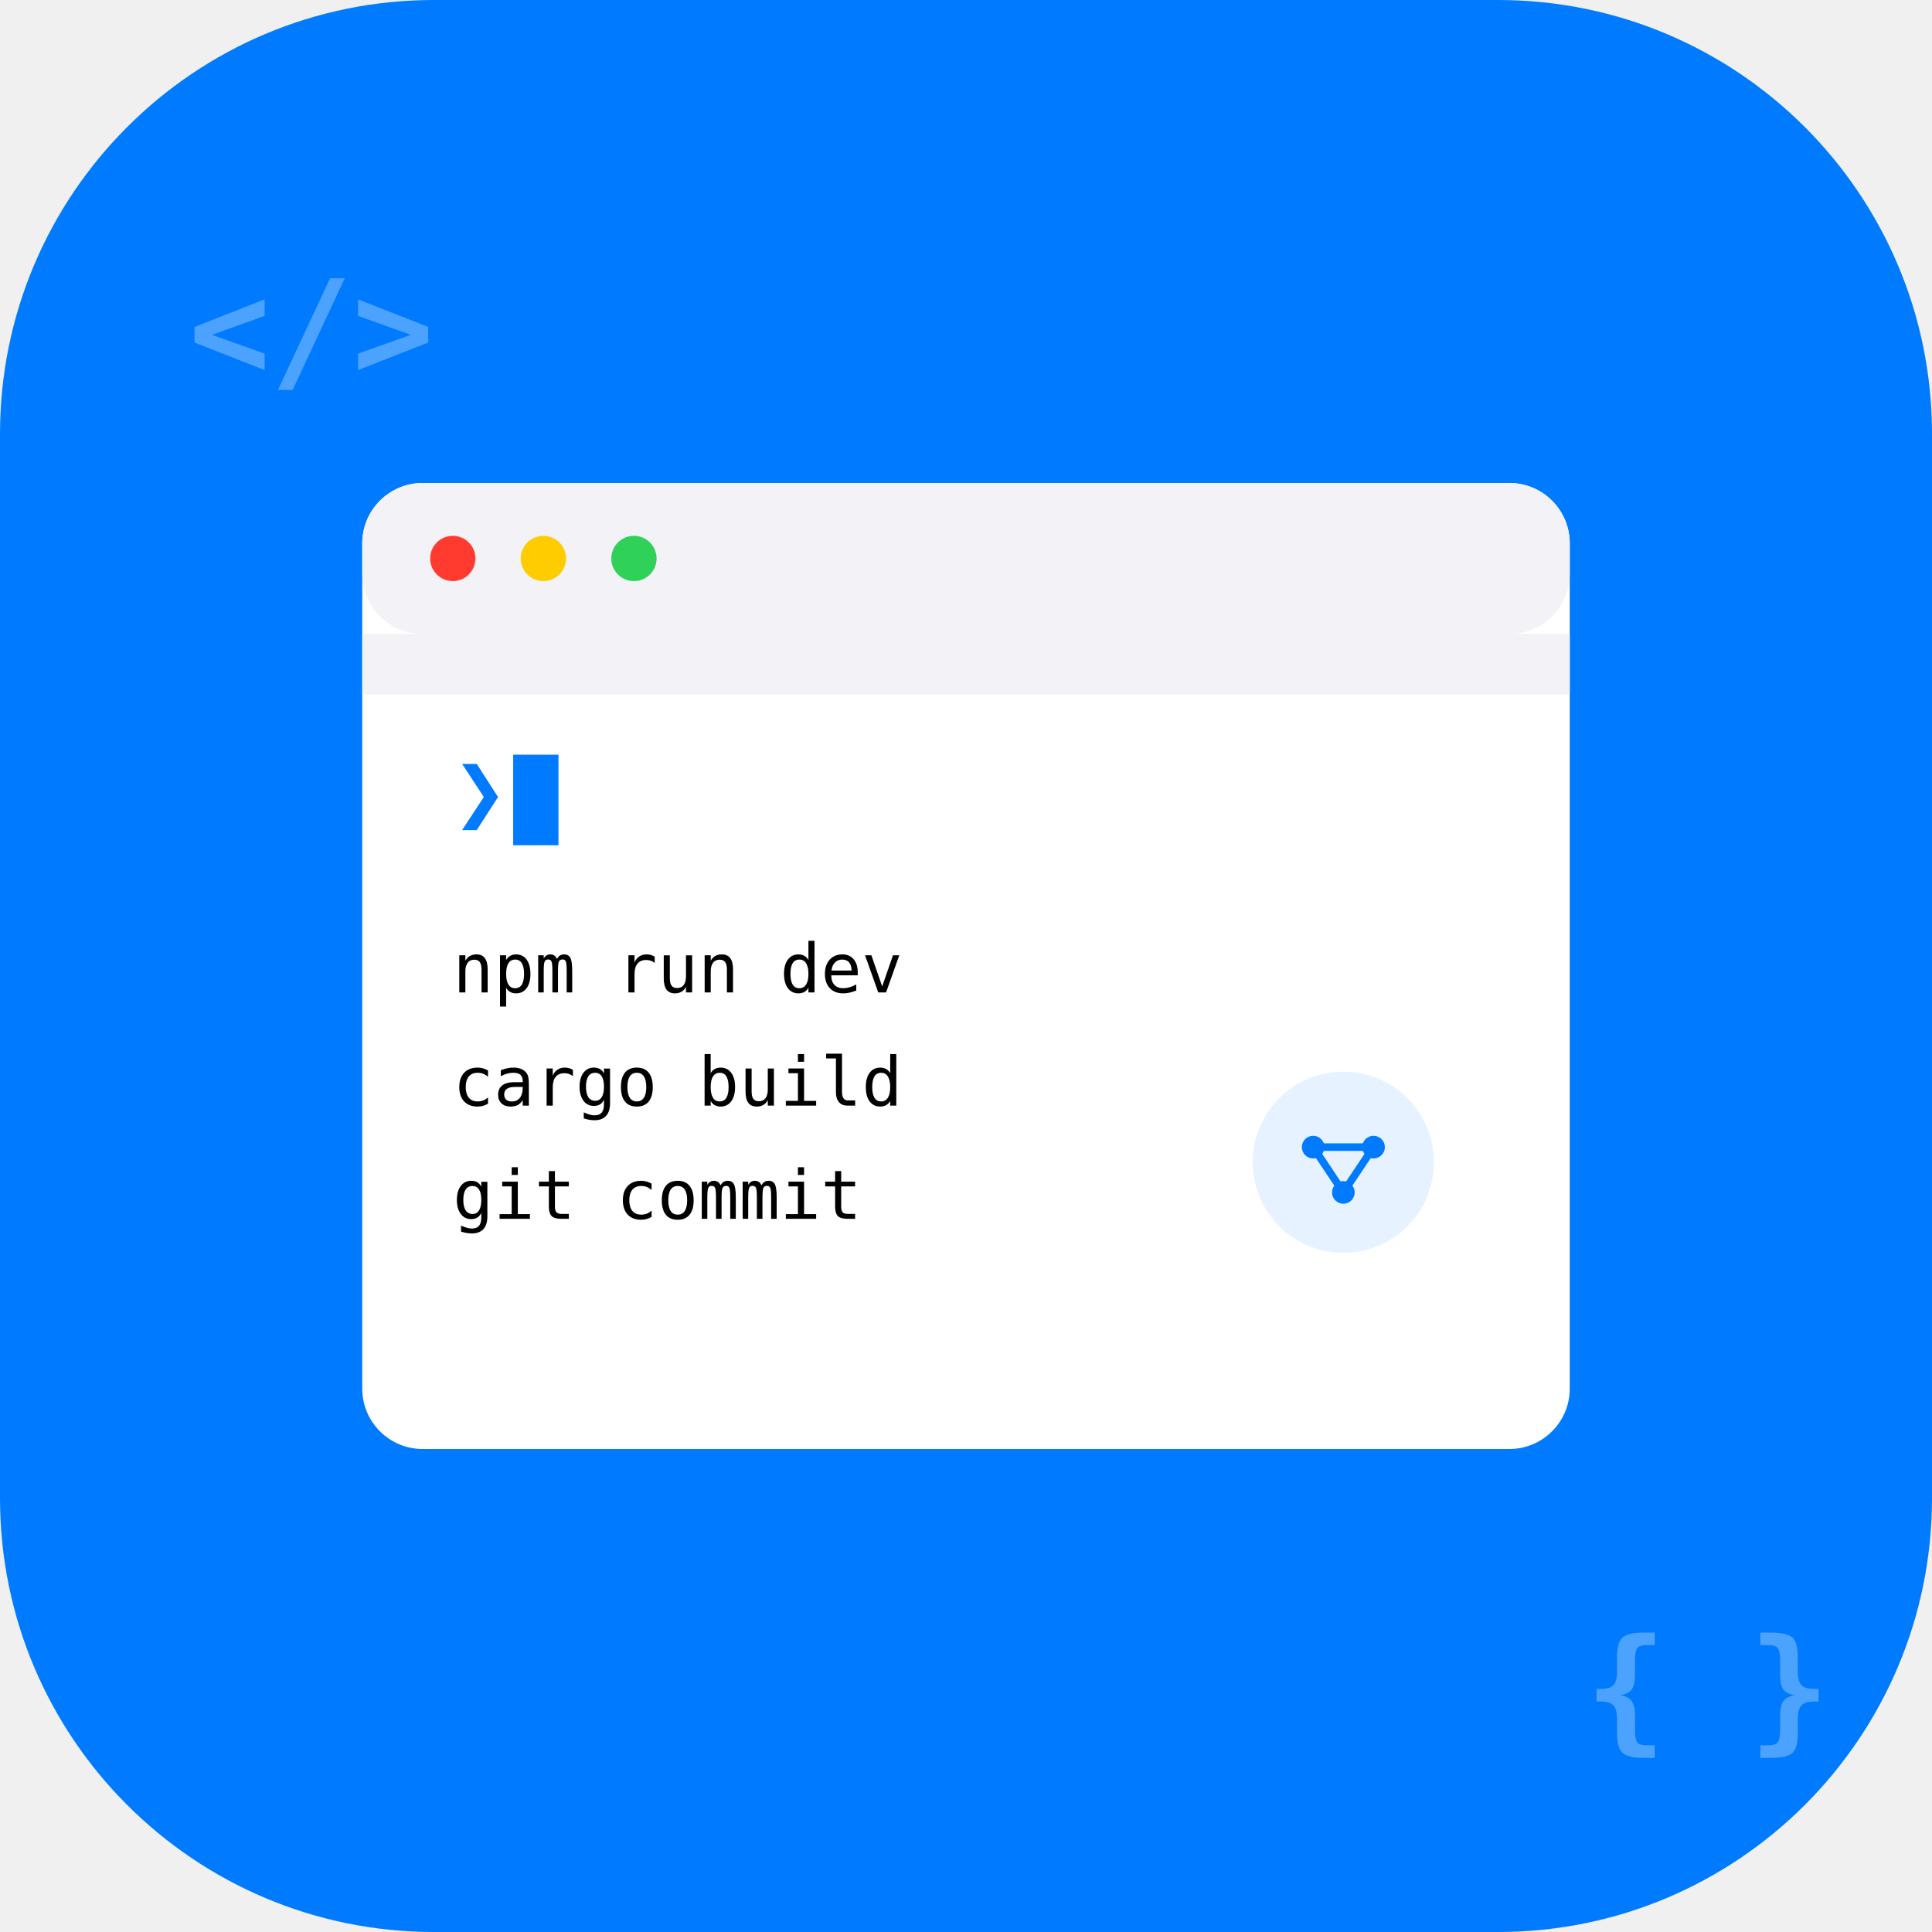
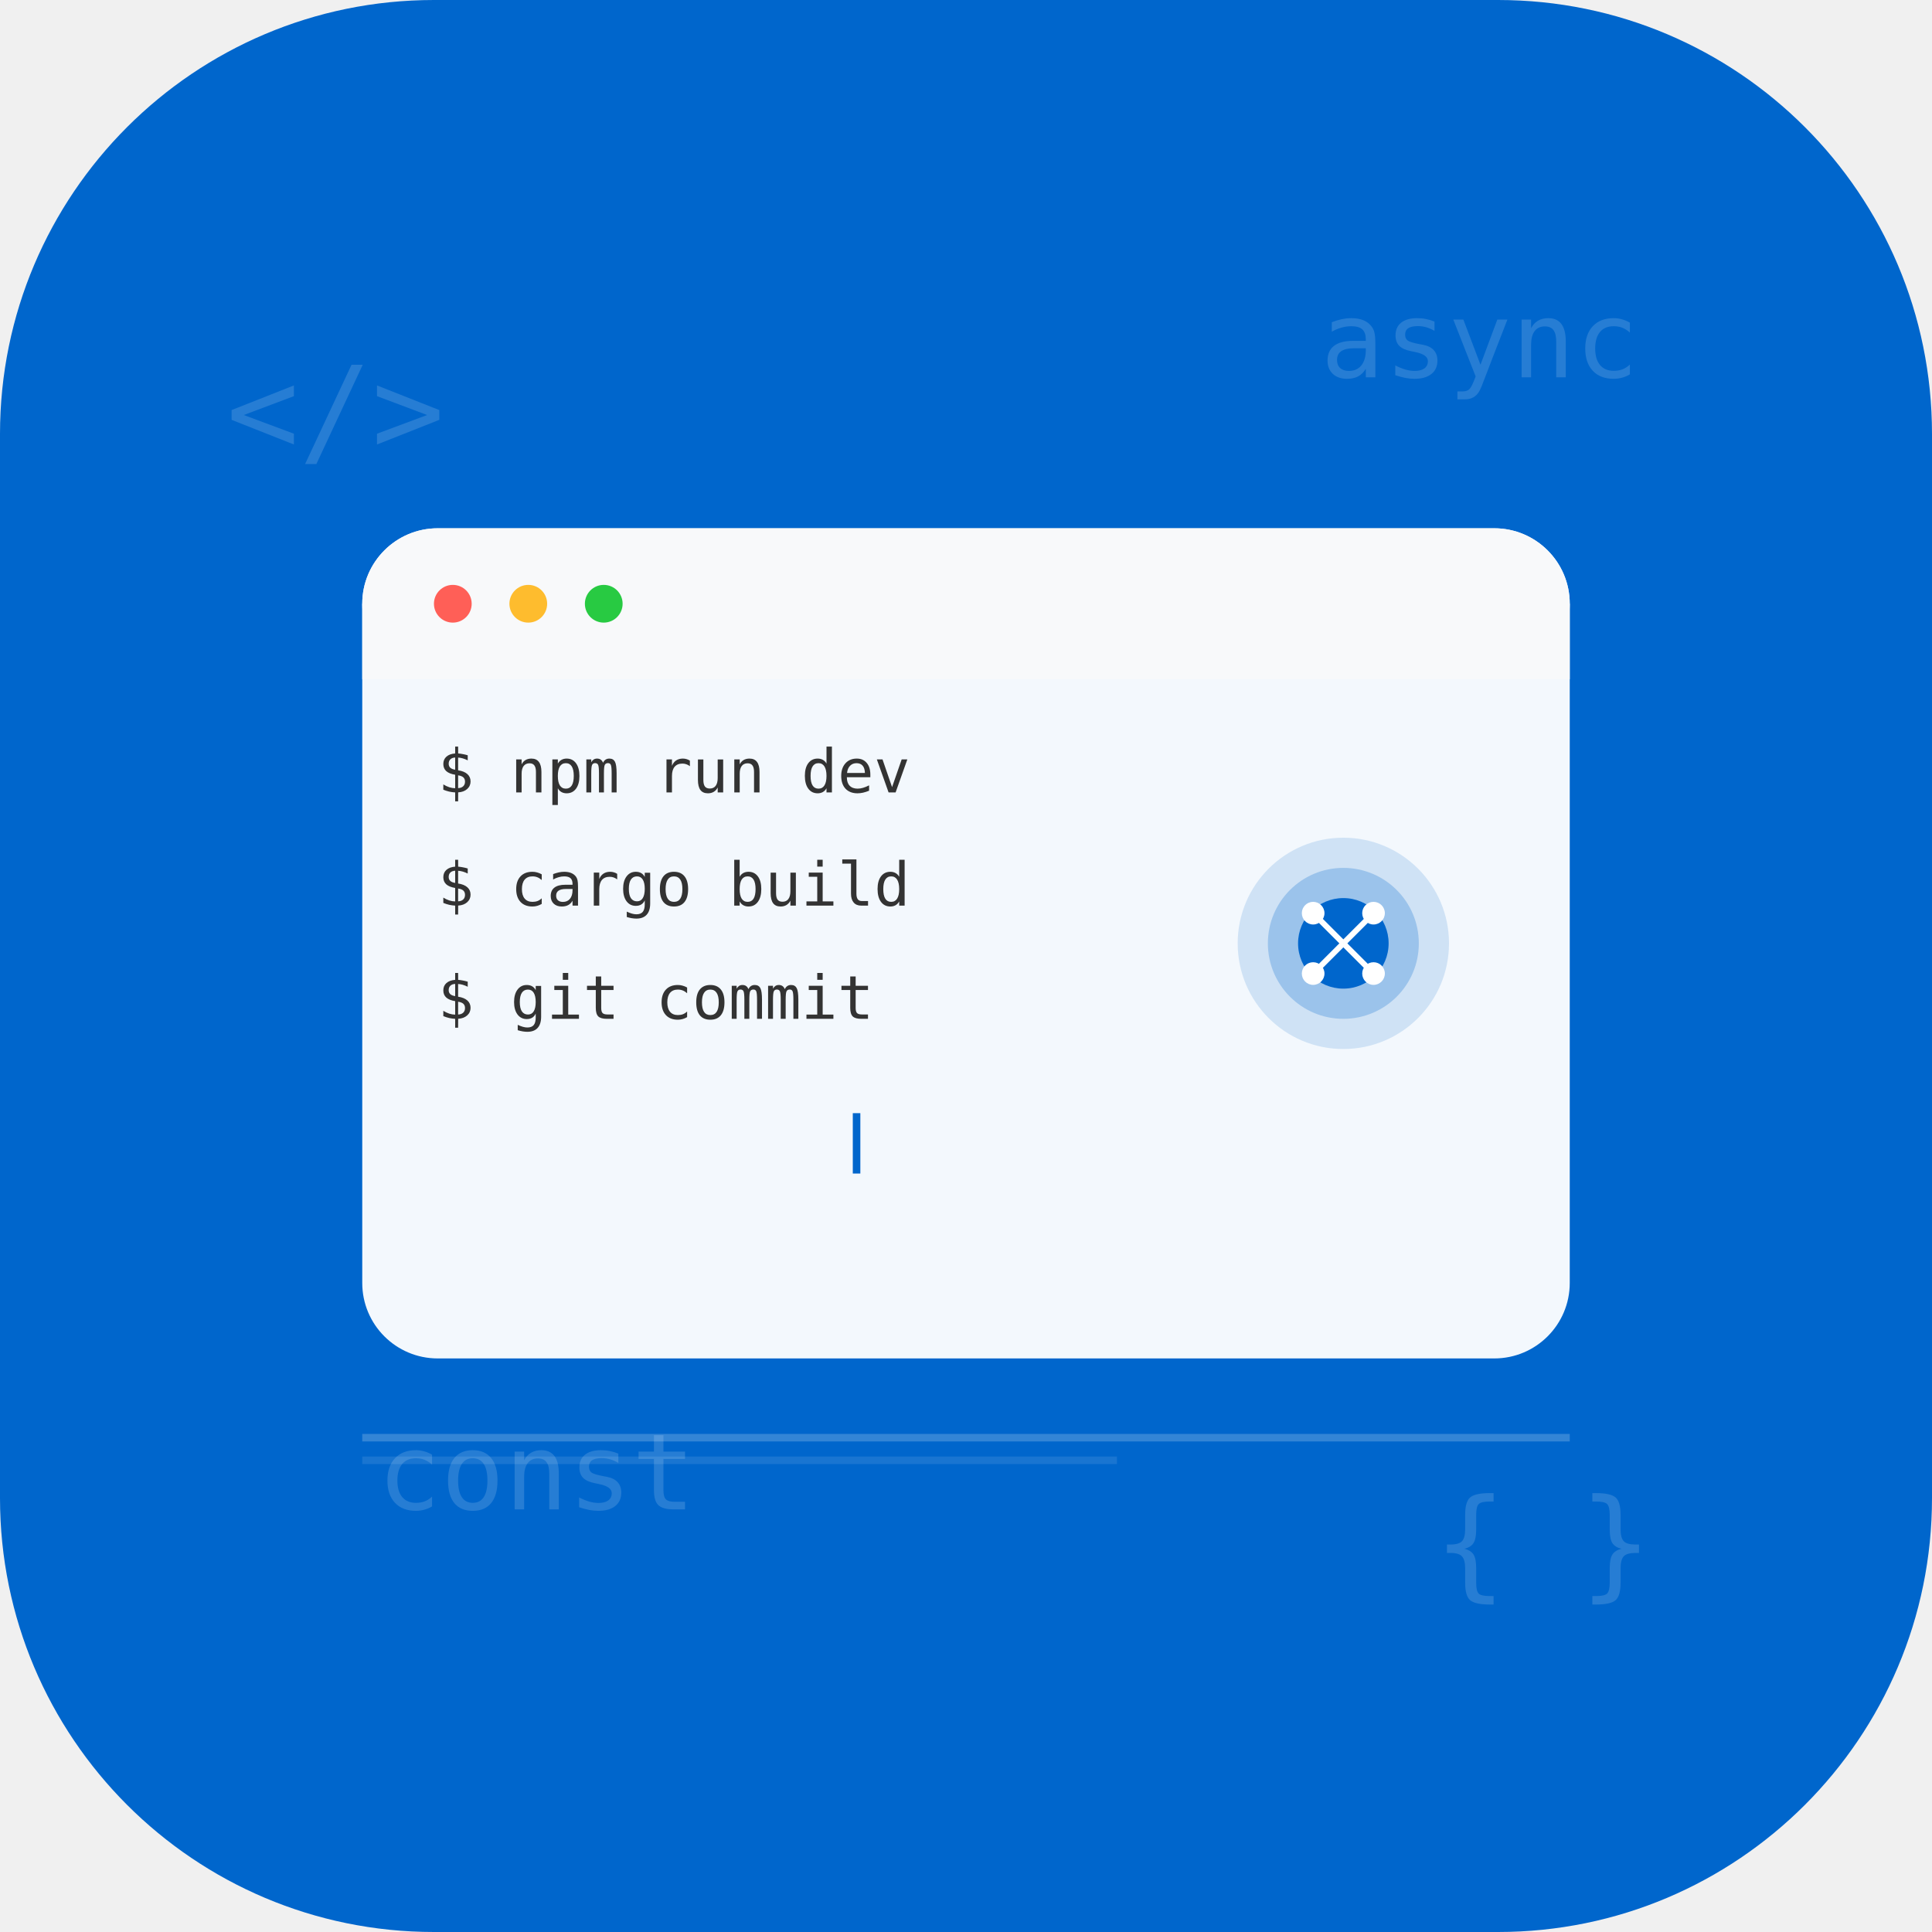
<svg xmlns="http://www.w3.org/2000/svg" width="512" height="512" viewBox="0 0 512 512">
-   <rect width="512" height="512" rx="115" fill="#007AFF" />
-   <g transform="translate(96, 128)">
-     <rect width="320" height="256" rx="16" fill="#ffffff" />
-     <rect width="320" height="40" rx="16" fill="#F2F2F7" />
-     <rect y="40" width="320" height="16" fill="#F2F2F7" />
-     <circle cx="24" cy="20" r="6" fill="#FF3B30" />
-     <circle cx="48" cy="20" r="6" fill="#FFCC00" />
-     <circle cx="72" cy="20" r="6" fill="#30D158" />
-     <text x="24" y="90" font-family="SF Mono, Monaco, monospace" font-size="24" fill="#007AFF" font-weight="bold">❯</text>
-     <rect x="40" y="72" width="12" height="24" fill="#007AFF">
-       <animate attributeName="opacity" values="1;0.3;1" dur="1.5s" repeatCount="indefinite" />
-     </rect>
-     <text x="24" y="135" font-family="SF Mono, Monaco, monospace" font-size="18" fill="#000000">npm run dev</text>
-     <text x="24" y="165" font-family="SF Mono, Monaco, monospace" font-size="18" fill="#000000">cargo build</text>
-     <text x="24" y="195" font-family="SF Mono, Monaco, monospace" font-size="18" fill="#000000">git commit</text>
-     <g transform="translate(260, 180)">
-       <circle cx="0" cy="0" r="24" fill="#007AFF" opacity="0.1" />
-       <circle cx="-8" cy="-4" r="3" fill="#007AFF" />
-       <circle cx="8" cy="-4" r="3" fill="#007AFF" />
-       <circle cx="0" cy="8" r="3" fill="#007AFF" />
-       <line x1="-8" y1="-4" x2="0" y2="8" stroke="#007AFF" stroke-width="2" />
-       <line x1="8" y1="-4" x2="0" y2="8" stroke="#007AFF" stroke-width="2" />
-       <line x1="-8" y1="-4" x2="8" y2="-4" stroke="#007AFF" stroke-width="2" />
+   <rect width="512" height="512" rx="115" fill="#0066CC" />
+   <g transform="translate(96, 140)">
+     <rect width="320" height="220" rx="20" fill="#ffffff" opacity="0.95" />
+     <rect width="320" height="40" rx="20" fill="#F8F9FA" />
+     <rect y="20" width="320" height="20" fill="#F8F9FA" />
+     <circle cx="24" cy="20" r="5" fill="#FF5F57" />
+     <circle cx="44" cy="20" r="5" fill="#FEBC2E" />
+     <circle cx="64" cy="20" r="5" fill="#28CA42" />
+     <g transform="translate(20, 70)">
+       <text font-family="SF Mono, Monaco, monospace" font-size="16" fill="#333333" font-weight="500">$ npm run dev</text>
+       <text y="30" font-family="SF Mono, Monaco, monospace" font-size="16" fill="#333333" font-weight="500">$ cargo build</text>
+       <text y="60" font-family="SF Mono, Monaco, monospace" font-size="16" fill="#333333" font-weight="500">$ git commit</text>
+       <rect x="110" y="85" width="2" height="16" fill="#0066CC">
+         <animate attributeName="opacity" values="1;0.2;1" dur="1.2s" repeatCount="indefinite" />
+       </rect>
+     </g>
+     <g transform="translate(260, 110)">
+       <circle cx="0" cy="0" r="28" fill="#0066CC" opacity="0.15" />
+       <circle cx="0" cy="0" r="20" fill="#0066CC" opacity="0.25" />
+       <circle cx="0" cy="0" r="12" fill="#0066CC" />
+       <circle cx="-8" cy="-8" r="3" fill="#ffffff" />
+       <circle cx="8" cy="-8" r="3" fill="#ffffff" />
+       <circle cx="8" cy="8" r="3" fill="#ffffff" />
+       <circle cx="-8" cy="8" r="3" fill="#ffffff" />
+       <line x1="-8" y1="-8" x2="0" y2="0" stroke="#ffffff" stroke-width="1.5" />
+       <line x1="8" y1="-8" x2="0" y2="0" stroke="#ffffff" stroke-width="1.5" />
+       <line x1="8" y1="8" x2="0" y2="0" stroke="#ffffff" stroke-width="1.5" />
+       <line x1="-8" y1="8" x2="0" y2="0" stroke="#ffffff" stroke-width="1.5" />
    </g>
  </g>
-   <text x="50" y="100" font-family="SF Mono, monospace" font-size="36" fill="#ffffff" opacity="0.3" font-weight="bold">&lt;/&gt;</text>
-   <text x="420" y="460" font-family="SF Mono, monospace" font-size="36" fill="#ffffff" opacity="0.3" font-weight="bold">{ }</text>
+   <g opacity="0.15">
+     <text x="60" y="120" font-family="SF Mono, monospace" font-size="32" fill="#ffffff" font-weight="300">&lt;/&gt;</text>
+     <text x="380" y="420" font-family="SF Mono, monospace" font-size="32" fill="#ffffff" font-weight="300">{ }</text>
+     <text x="100" y="400" font-family="SF Mono, monospace" font-size="28" fill="#ffffff" font-weight="300">const</text>
+     <text x="350" y="100" font-family="SF Mono, monospace" font-size="28" fill="#ffffff" font-weight="300">async</text>
+   </g>
+   <rect x="96" y="380" width="320" height="2" fill="#ffffff" opacity="0.2" />
+   <rect x="96" y="386" width="200" height="2" fill="#ffffff" opacity="0.1" />
</svg>
